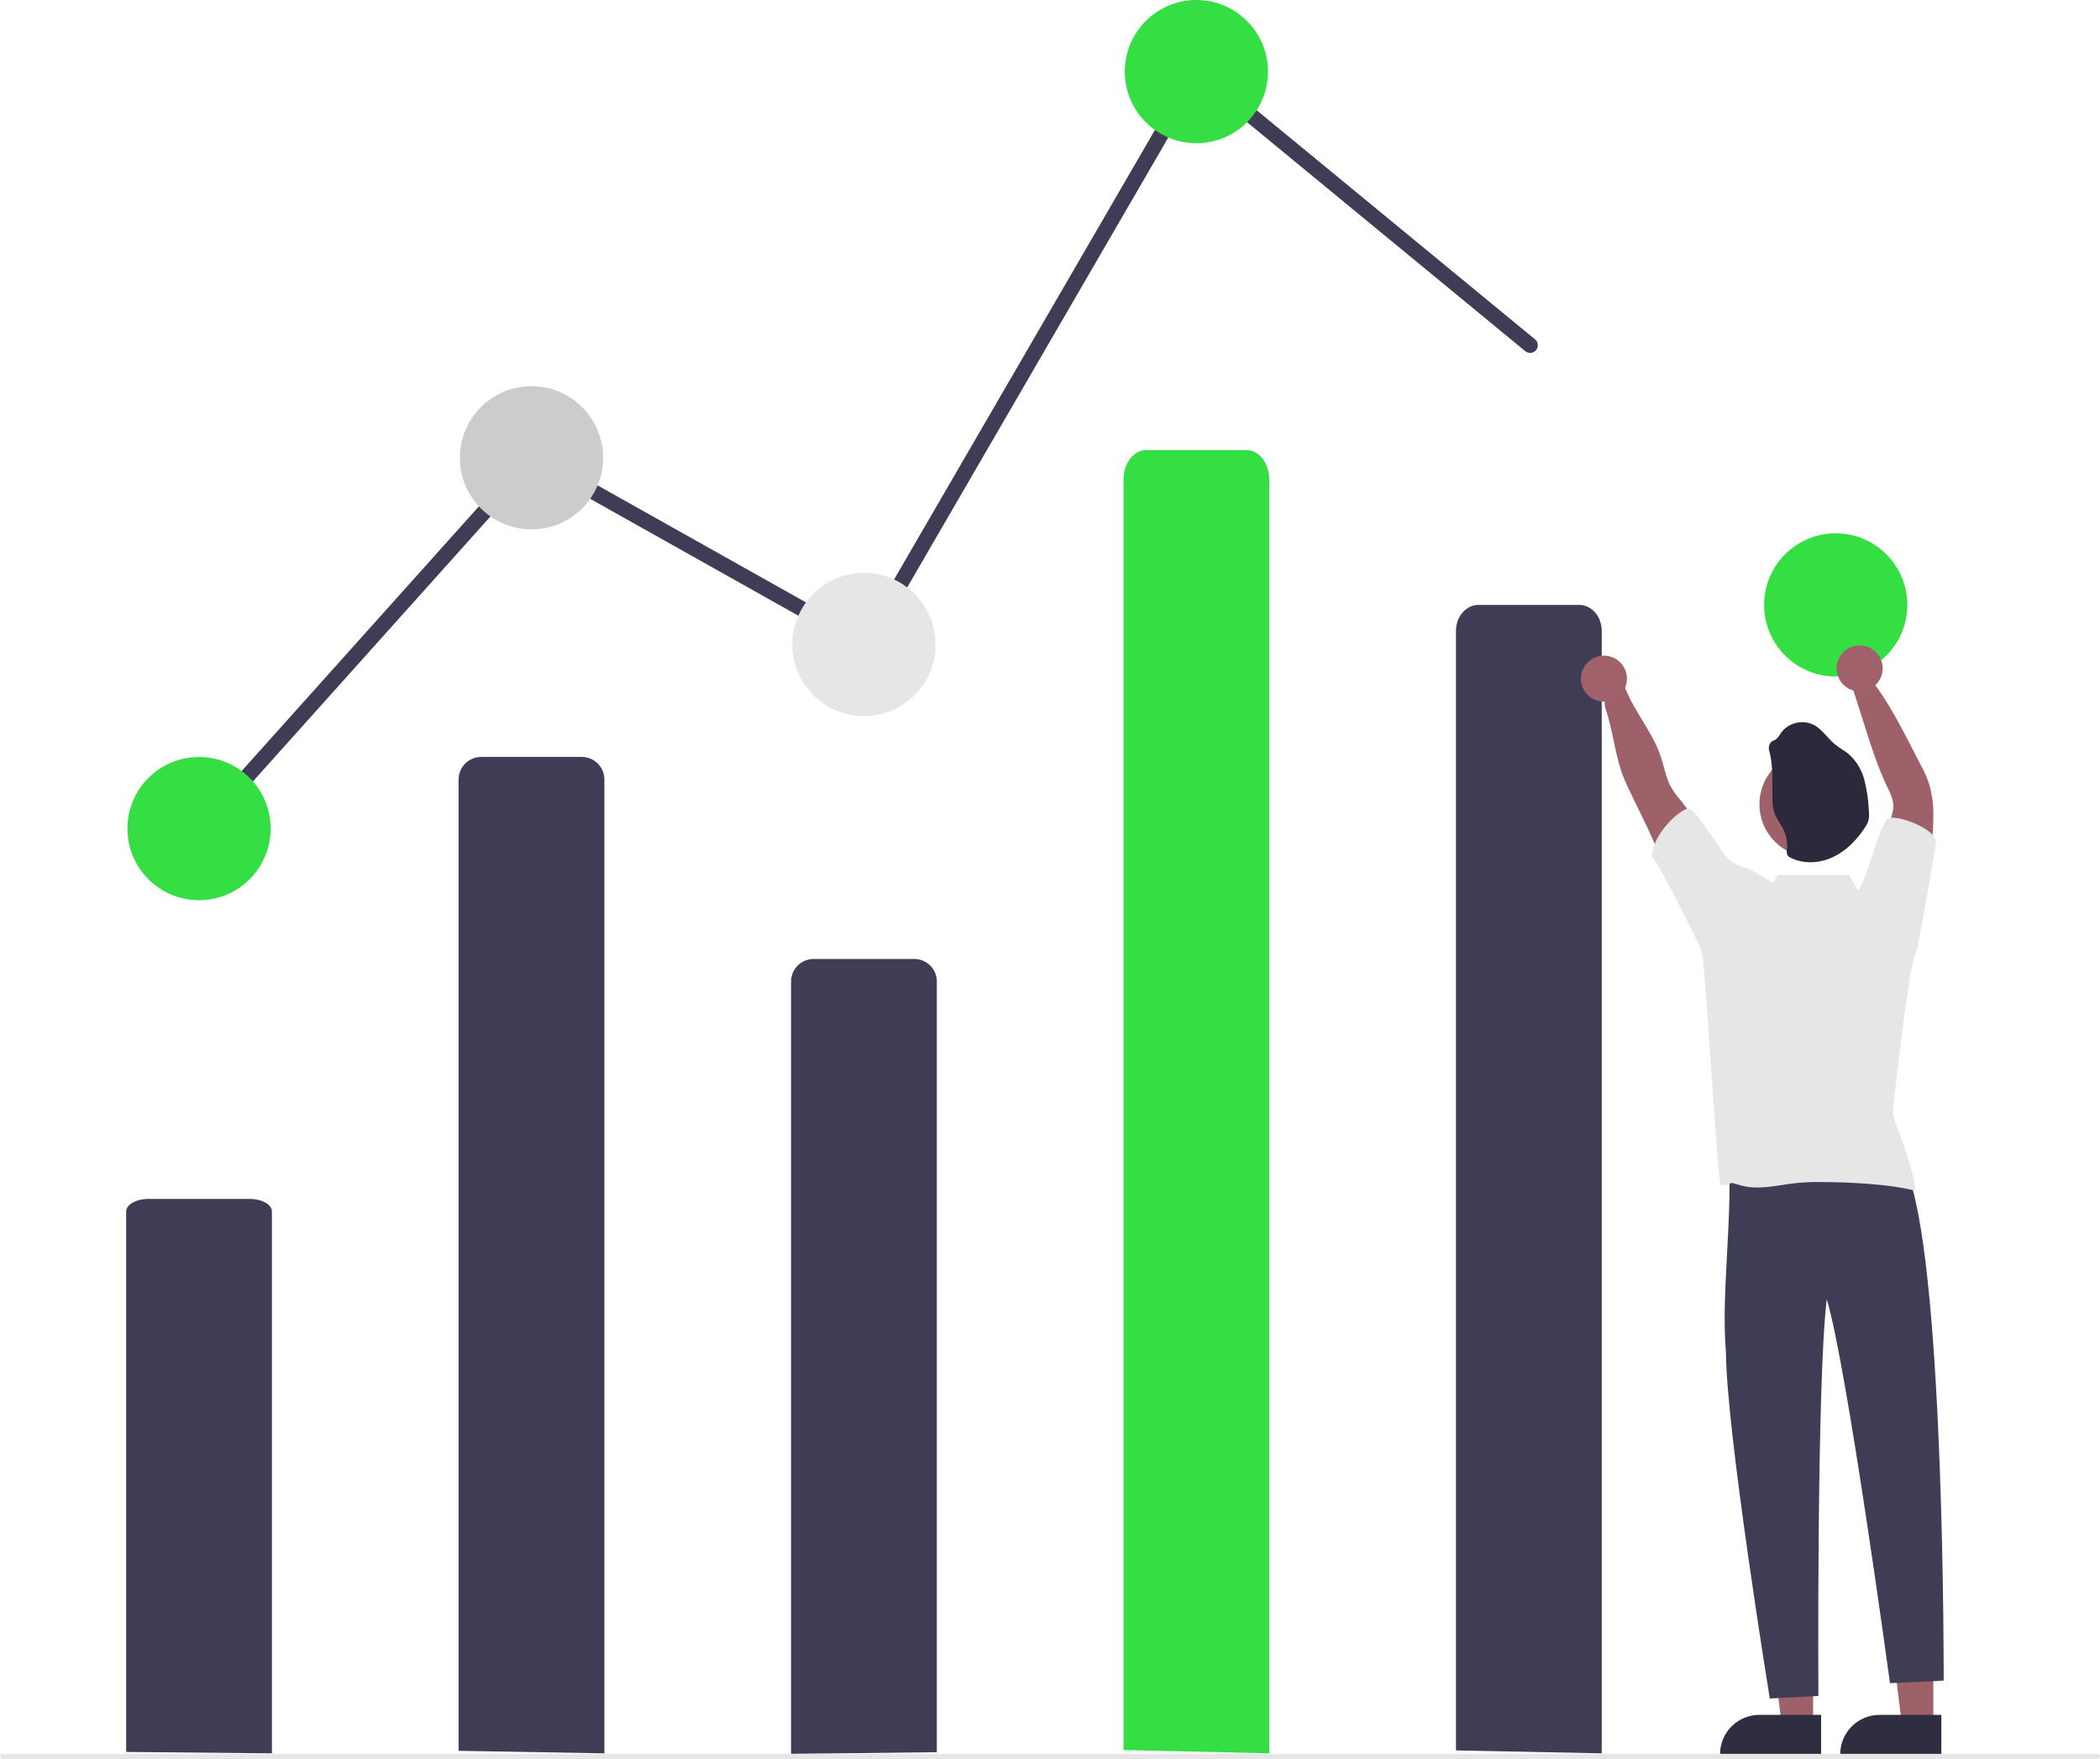
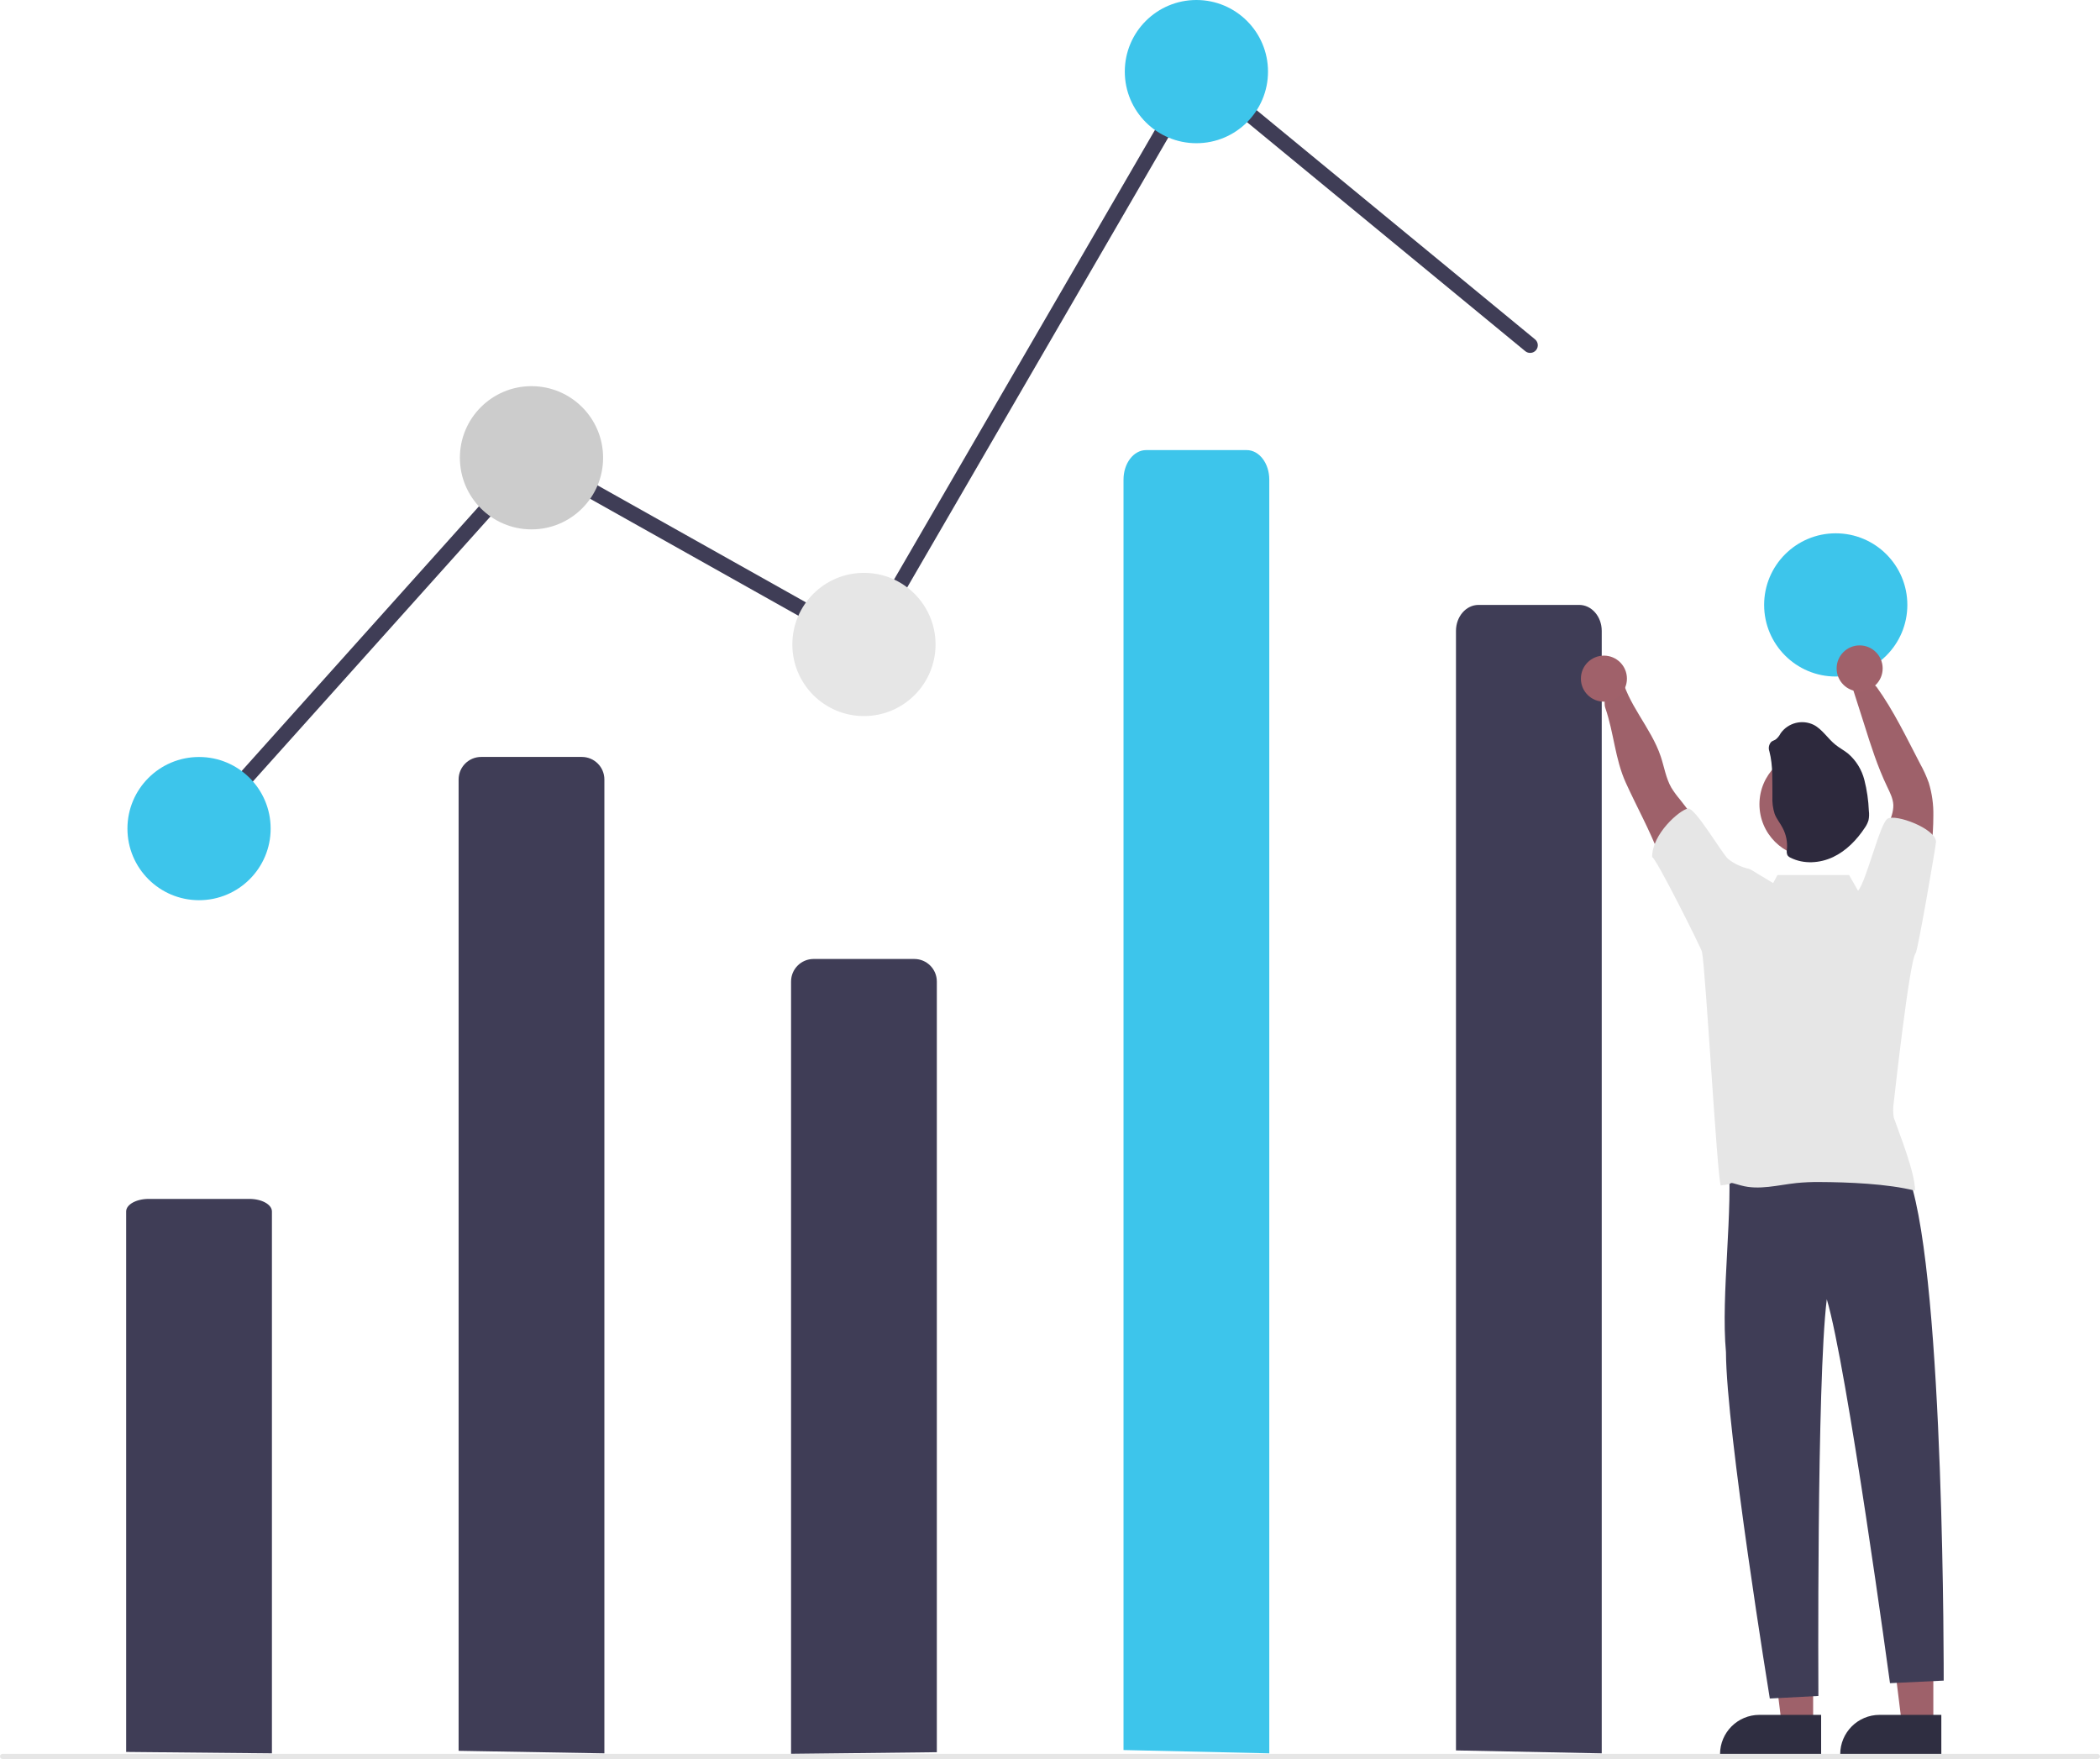
<svg xmlns="http://www.w3.org/2000/svg" id="bb328e6d-602c-4acd-b0f5-b204c203e1c3" data-name="Layer 1" width="821.168" height="687.802" viewBox="0 0 821.168 687.802">
  <polygon points="755.994 674.556 743.734 674.555 737.902 627.268 755.996 627.268 755.994 674.556" fill="#9e616a" />
  <path d="M948.537,792.539l-39.531-.001v-.5a15.387,15.387,0,0,1,15.386-15.386h.001l24.144.001Z" transform="translate(-189.416 -106.099)" fill="#2f2e41" />
  <polygon points="708.994 674.556 696.734 674.555 690.902 627.268 708.996 627.268 708.994 674.556" fill="#9e616a" />
  <path d="M901.537,792.539l-39.531-.001v-.5a15.387,15.387,0,0,1,15.386-15.386h.001l24.144.001Z" transform="translate(-189.416 -106.099)" fill="#2f2e41" />
  <path id="ae5c11dc-7e77-468a-a39f-cc8da6ee1565" data-name="Path 1495" d="M368.748,790.71V410.9a8.82,8.82,0,0,1,8.82-8.82h39.36a8.82,8.82,0,0,1,8.82,8.82h0V791.7Z" transform="translate(-189.416 -106.099)" fill="#3f3d56" />
  <path id="bc696f83-47b6-45c9-967f-bb64f1f3bee5" data-name="Path 1496" d="M498.748,791.9v-302a8.82,8.82,0,0,1,8.82-8.82h39.36a8.82,8.82,0,0,1,8.82,8.82h0V791.25Z" transform="translate(-189.416 -106.099)" fill="#3f3d56" />
  <path d="M267.747,433.099a3,3,0,0,1-2.233-5.002l131.605-146.791L526.638,354.035,656.927,129.537,789.655,238.782a3,3,0,1,1-3.813,4.633L658.569,138.66,528.858,362.163,398.376,288.892,269.982,432.101A2.991,2.991,0,0,1,267.747,433.099Z" transform="translate(-189.416 -106.099)" fill="#3f3d56" />
-   <circle id="a1f8771a-4bf9-4603-9747-6ae739e4ad47" data-name="Ellipse 300" cx="77.832" cy="324" r="28" fill="#35de43" />
+   <circle id="a1f8771a-4bf9-4603-9747-6ae739e4ad47" data-name="Ellipse 300" cx="77.832" cy="324" r="28" fill="#3dc5eb" />
  <circle id="ffdbdf53-78c2-412f-9ede-372406e5d245" data-name="Ellipse 301" cx="207.832" cy="179" r="28" fill="#ccc" />
  <circle id="b7cff929-f00d-4f86-944c-e500b6ceb6ad" data-name="Ellipse 302" cx="337.832" cy="252" r="28" fill="#e6e6e6" />
-   <circle id="eabc0b76-6faa-4fa0-934c-daff28b491dd" data-name="Ellipse 303" cx="467.832" cy="28" r="28" fill="#35de43" />
-   <circle id="a7ca0488-8ee6-49e2-b245-2872b84c042e" data-name="Ellipse 304" cx="717.832" cy="236.535" r="28" fill="#35de43" />
+   <circle id="eabc0b76-6faa-4fa0-934c-daff28b491dd" data-name="Ellipse 303" cx="467.832" cy="28" r="28" fill="#3dc5eb" />
+   <circle id="a7ca0488-8ee6-49e2-b245-2872b84c042e" data-name="Ellipse 304" cx="717.832" cy="236.535" r="28" fill="#3dc5eb" />
  <path id="b579ef19-595a-43de-9b6d-0ead8268ca48" data-name="Path 1507" d="M897.348,560.755c10.48,1.262,37.279-8.298,38.731,6.246,13.794,40.605,13.384,196.256,13.384,196.256l-21,1S911.683,640.583,903.748,614.125c-3.982,32.159-3.284,155.133-3.284,155.133l-19,1s-17.043-104.717-17.14-135.453c-2.071-22.514,3.009-55.876.835-77.64a83.218,83.218,0,0,0,32.19,3.59Z" transform="translate(-189.416 -106.099)" fill="#3f3d56" />
  <path id="b3465432-03e0-48eb-8016-b04aa244e72c" data-name="Path 1513" d="M758.748,790.554V352.8c0-5.614,3.949-10.166,8.82-10.166h39.36c4.871,0,8.82,4.551,8.82,10.166V791.7Z" transform="translate(-189.416 -106.099)" fill="#3f3d56" />
  <path id="ac7870c5-efcc-4c4b-b17f-07e0bff4d096" data-name="Path 1508" d="M861.698,442.955a130.657,130.657,0,0,0-15.31-24.17,38.322,38.322,0,0,1-3.4-4.64c-2.15-3.73-2.79-8.11-4.15-12.19-3.8-11.44-13.28-20.63-15.59-32.46-.84-4.3-7.936,8.198-6.07,13.53,3.33,9.65,3.76,19.87,8,29.19s9.22,18.26,12.88,27.79c2.08,5.41,3.74,11,6.79,16s7.81,9.19,13.56,9.94a33.45,33.45,0,0,1,1.63-10.68C861.288,451.325,863.508,446.685,861.698,442.955Z" transform="translate(-189.416 -106.099)" fill="#9e616a" />
  <path id="be4b35b3-6955-40b7-9549-45fdba6a2930" data-name="Path 1509" d="M924.608,449.435a55.259,55.259,0,0,1,3.25-20.78c.92-2.55,2-5.14,1.91-7.85-.13-2.52-1.33-4.83-2.42-7.11-3.76-7.85-6.4-16.17-9-24.47l-5-15.65c-1.63-1.195,7.89-1.61,9.92,1.2,6.64,9.22,11.67,19.81,16.93,29.88a50.577,50.577,0,0,1,3.42,7.49,41.186,41.186,0,0,1,1.8,12.94c0,8.19-1.08,16.35-2.2,24.47-.71,5.09-1.64,10.63-5.49,14C933.728,458.435,929.708,453.435,924.608,449.435Z" transform="translate(-189.416 -106.099)" fill="#9e616a" />
  <circle id="a7d383a2-21d6-4551-be8a-8c82a5e576cb" data-name="Ellipse 307" cx="708.752" cy="314.484" r="20.75" fill="#9e616a" />
  <path id="fb091cb1-8ad4-4d57-b74d-c940c723d6bf" data-name="Path 1512" d="M881.3,399.881a3.602,3.602,0,0,1,.76-3.723c.518-.408,1.206-.561,1.762-.95a7.602,7.602,0,0,0,1.9-2.403,10.315,10.315,0,0,1,12.909-3.277c3.429,1.795,5.5,5.389,8.549,7.808,1.548,1.254,3.344,2.184,4.902,3.438a20.146,20.146,0,0,1,6.355,10.278,58.31,58.31,0,0,1,1.762,12.125,10.905,10.905,0,0,1-.142,3.686,10.317,10.317,0,0,1-1.396,2.85c-3.135,4.749-7.266,9.062-12.444,11.513s-11.475,2.85-16.581.285a2.85,2.85,0,0,1-1.273-1.017,3.658,3.658,0,0,1-.199-2.194,15.018,15.018,0,0,0-1.653-8.406c-.95-1.9-2.375-3.534-3.135-5.5a19.16,19.16,0,0,1-.893-6.82C882.392,411.593,882.798,405.638,881.3,399.881Z" transform="translate(-189.416 -106.099)" fill="#2d293d" />
  <path id="ef6ae9ea-be37-4bc6-b1be-067860dc7e9d" data-name="Path 1514" d="M238.747,791.149V579.808c0-2.71,3.949-4.908,8.82-4.908h39.36c4.871,0,8.82,2.2,8.82,4.908V791.7Z" transform="translate(-189.416 -106.099)" fill="#3f3d56" />
  <path id="b4c810f7-8361-4f56-9780-d97c96bbbba4" data-name="Path 944" d="M1009.585,793.901H190.416a1,1,0,1,1,0-2h819.168a1,1,0,0,1,0,2Z" transform="translate(-189.416 -106.099)" fill="#e6e6e6" />
-   <path id="b32730d1-ac43-40b1-a176-73e18bf362e5" data-name="Path 1515" d="M628.747,790.405V293.635c0-6.371,3.949-11.536,8.82-11.536h39.36c4.871,0,8.82,5.165,8.82,11.536V791.7Z" transform="translate(-189.416 -106.099)" fill="#35de43" />
+   <path id="b32730d1-ac43-40b1-a176-73e18bf362e5" data-name="Path 1515" d="M628.747,790.405V293.635c0-6.371,3.949-11.536,8.82-11.536h39.36c4.871,0,8.82,5.165,8.82,11.536V791.7Z" transform="translate(-189.416 -106.099)" fill="#3dc5eb" />
  <circle cx="627.182" cy="265.366" r="9" fill="#a0616a" />
  <circle cx="727.182" cy="261.366" r="9" fill="#a0616a" />
  <path d="M938.468,478.875c.878-.804,8.038-42.674,7.996-43.617-.111-5.158-15.85-11.05-19-9-2.972,1.934-8.147,24.124-11.477,28.165l-3.523-6.165h-28l-1.697,3.152c-3.674-2.213-6.979-4.254-8.158-4.929a5.3,5.3,0,0,0-1.311-.645,20.311,20.311,0,0,1-8-3.76c-2.3-1.77-12.974-20.307-15.834-19.817-3.23.54-14.125,9.96-14,19,1.372-.029,19.214,35.648,19.464,36.977,1.37,5.62,5.894,87.58,7.354,91.4,6.726-.65,1.416-1.81,7.926,0,7.01,1.95,14.41-.16,21.64-.94a83.114,83.114,0,0,1,9.06-.4c11,.05,26.7.66,37.35,3.39.06-6.98-6.07-22.08-8.34-28.67a19.248,19.248,0,0,1,.03-5.94C930.238,534.665,936.094,481.54,938.468,478.875Z" transform="translate(-189.416 -106.099)" fill="#e6e6e6" />
</svg>
